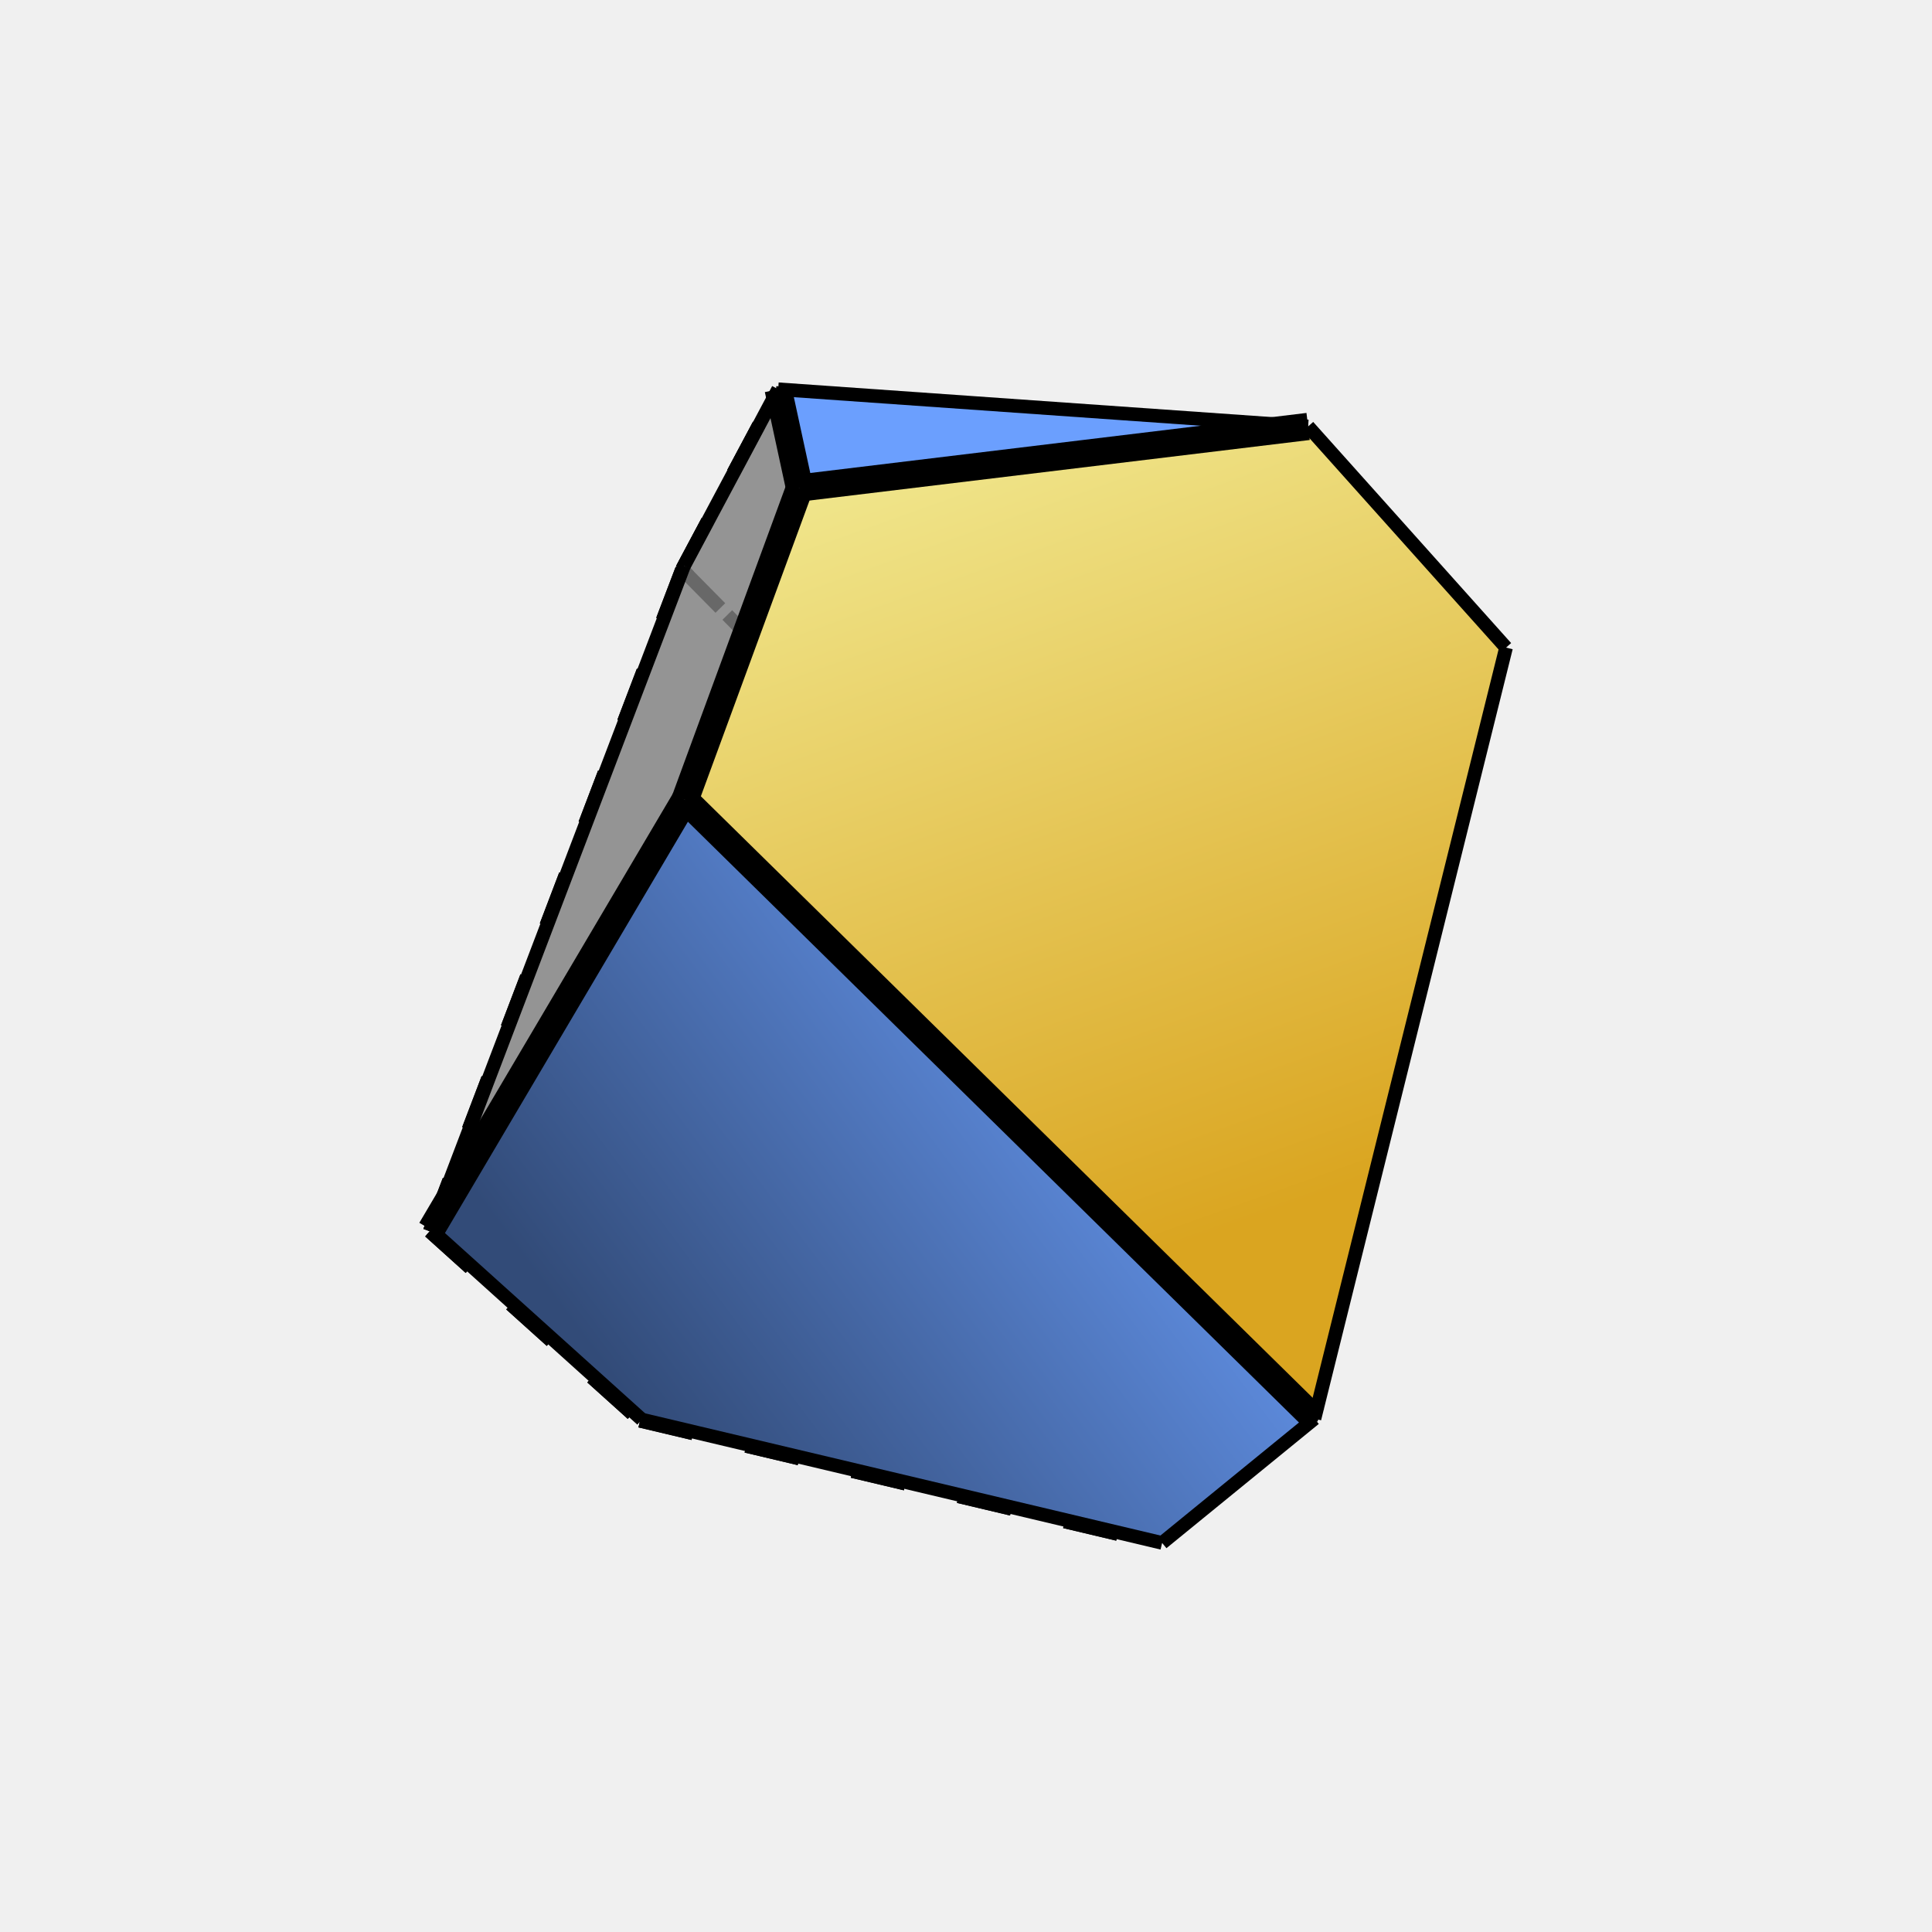
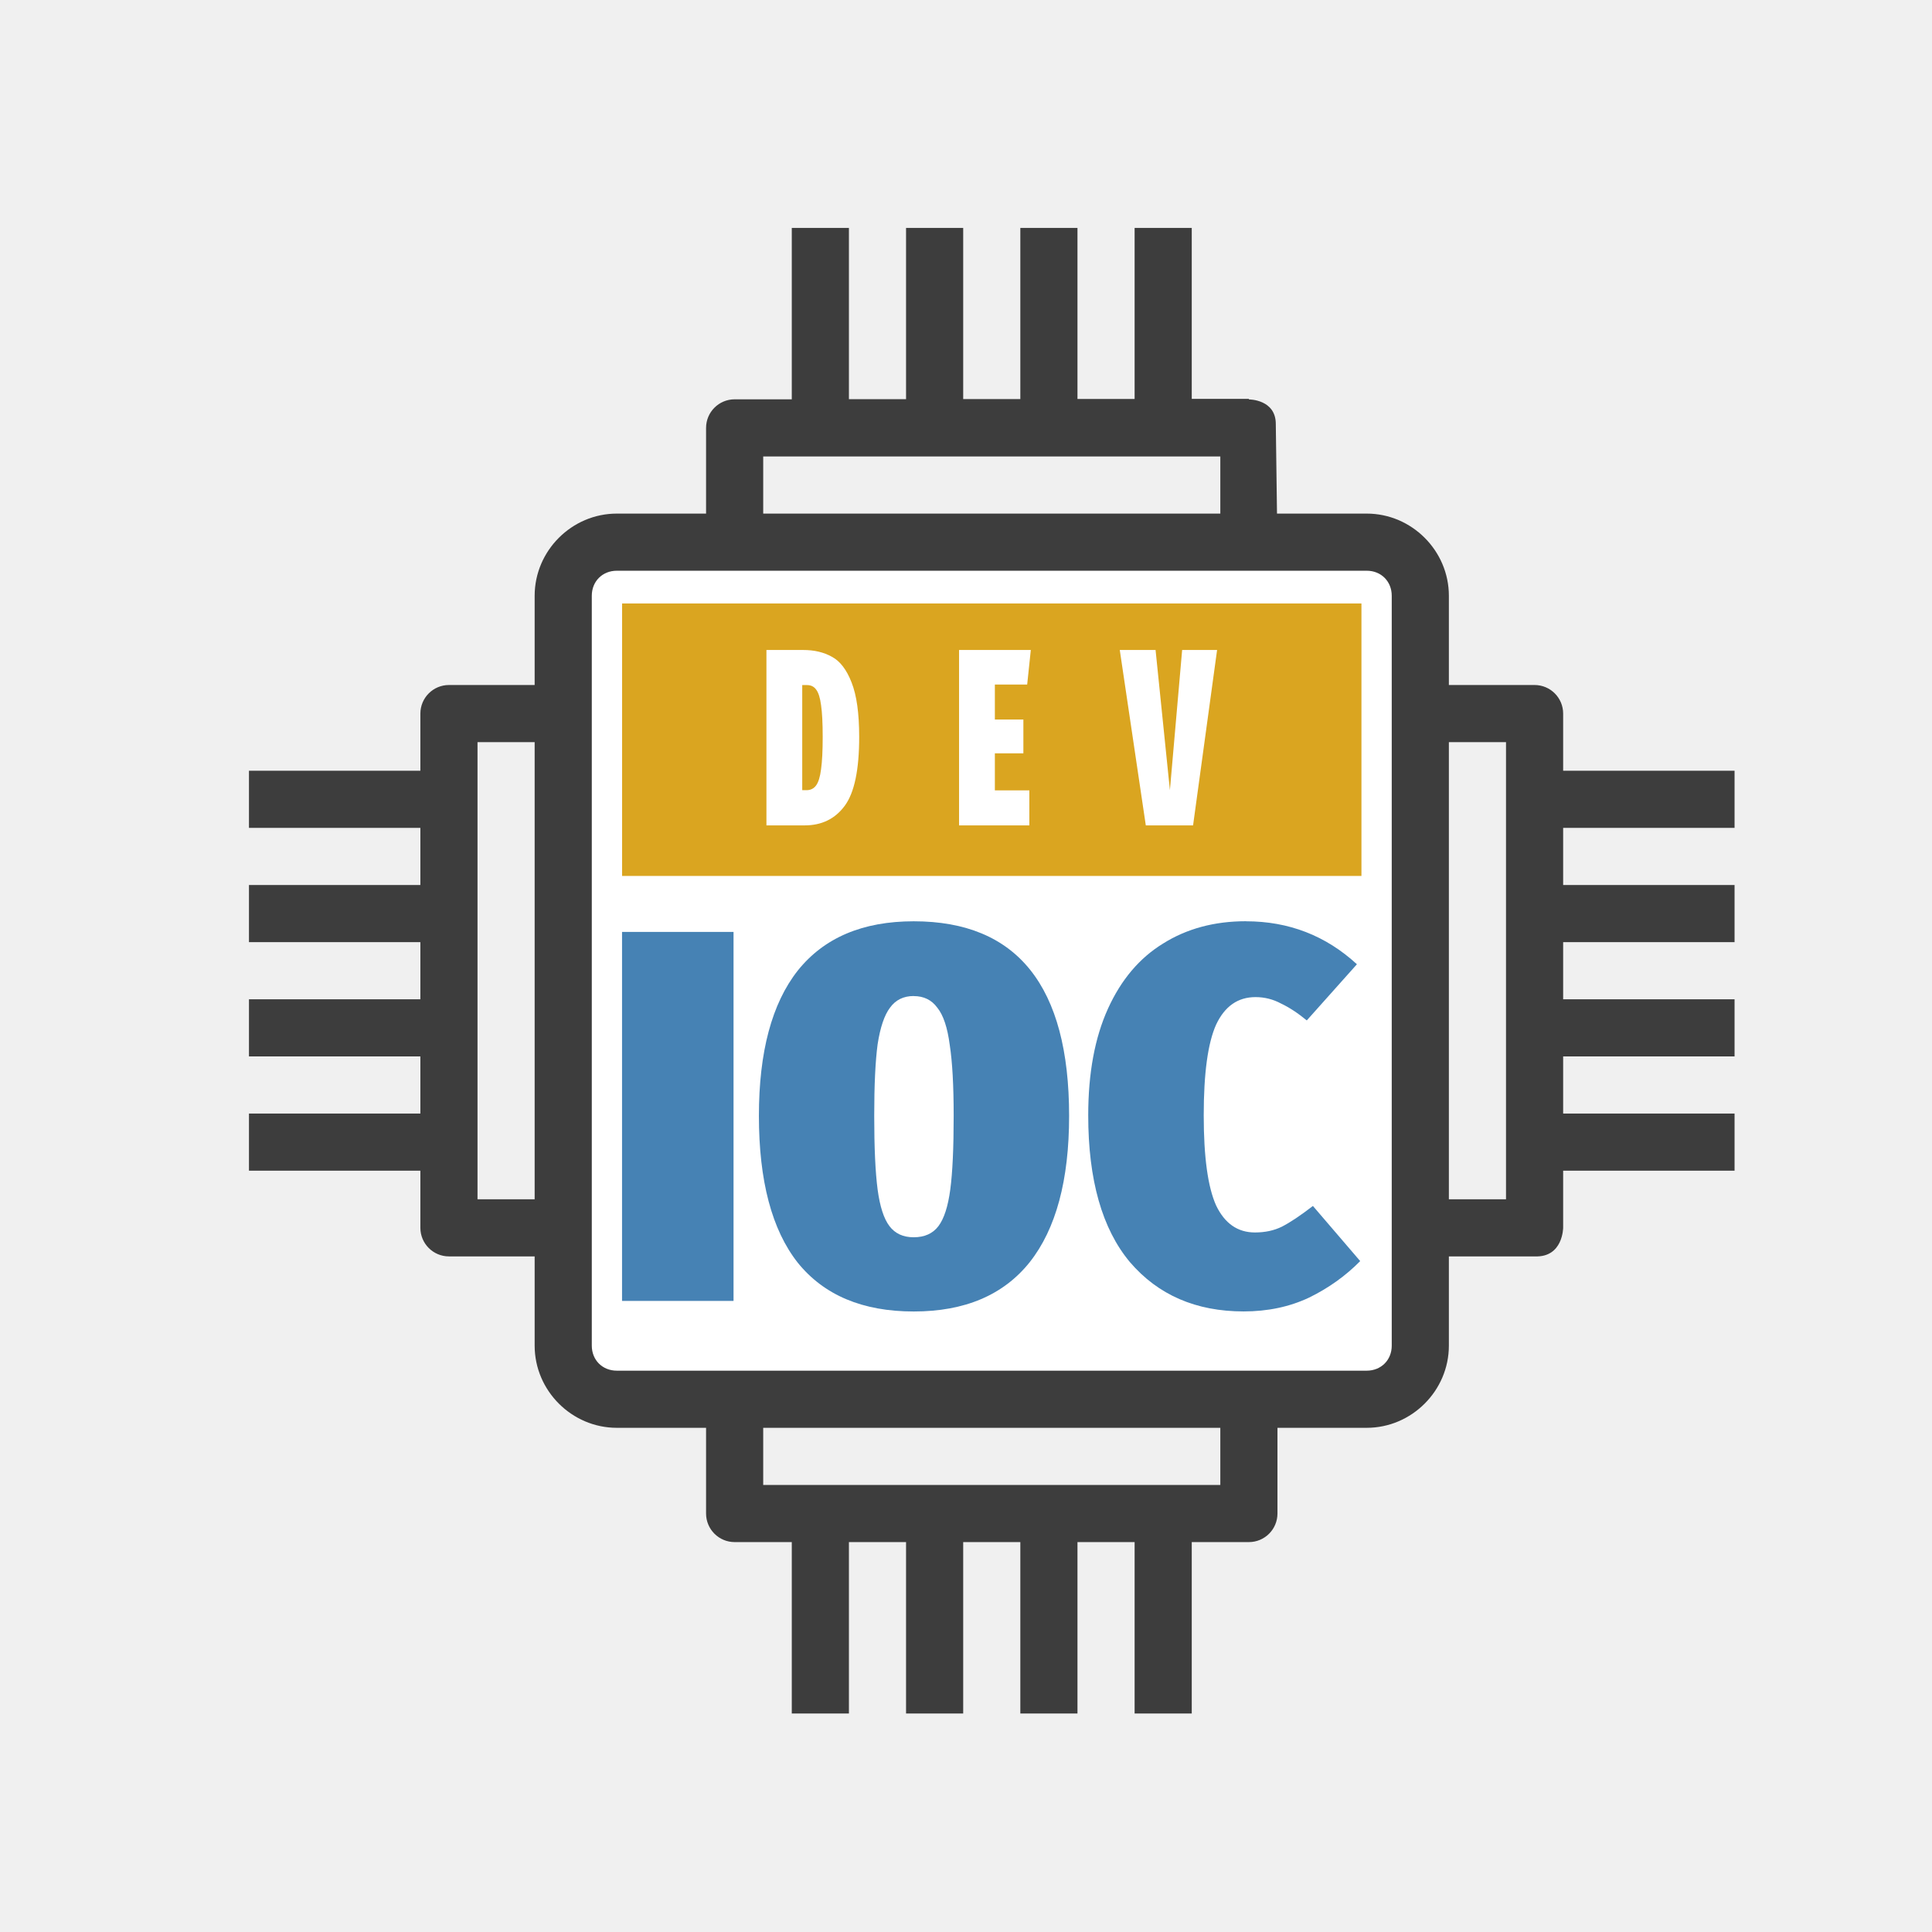
- <svg xmlns="http://www.w3.org/2000/svg" xmlns:xlink="http://www.w3.org/1999/xlink" width="250mm" height="250mm" viewBox="0 0 250 250" version="1.1" id="svg8">
-   <defs id="defs2">
-     <linearGradient id="linearGradient926">
-       <stop id="stop922" offset="0" style="stop-color:#324b78;stop-opacity:1;" />
-       <stop id="stop924" offset="1" style="stop-color:#6495ed;stop-opacity:1" />
-     </linearGradient>
-     <linearGradient id="linearGradient918">
-       <stop id="stop914" offset="0" style="stop-color:#f0e68c;stop-opacity:1" />
-       <stop id="stop916" offset="1" style="stop-color:#daa520;stop-opacity:1" />
-     </linearGradient>
-     <linearGradient gradientUnits="userSpaceOnUse" y2="894.089" x2="4035.867" y1="3407.007" x1="3137.245" id="linearGradient920" xlink:href="#linearGradient918" />
-     <linearGradient gradientUnits="userSpaceOnUse" y2="1656.929" x2="4253.793" y1="451.096" x1="2637.544" id="linearGradient928" xlink:href="#linearGradient926" />
-   </defs>
-   <g id="layer2" style="display:inline;opacity:0.999" />
-   <g id="layer1" style="display:inline;opacity:1">
-     <g id="g3391" transform="matrix(0.04062995,0,0,-0.04057614,-24.12743,202.1498)" style="display:inline;opacity:0.999;stroke:#000000;stroke-width:43.442;stroke-linejoin:round;stroke-miterlimit:10;stroke-dasharray:173.769, 173.769;stroke-dashoffset:0;stroke-opacity:1;paint-order:stroke markers fill">
-       <path style="fill:none;stroke:#000000;stroke-width:43.442;stroke-linecap:butt;stroke-linejoin:round;stroke-miterlimit:10;stroke-dasharray:173.769, 173.769;stroke-dashoffset:0;stroke-opacity:1;paint-order:stroke markers fill" id="path3393" d="m 3133.132,3414.451 -67.938,314.145" />
-       <path style="fill:none;stroke:#000000;stroke-width:43.442;stroke-linecap:butt;stroke-linejoin:round;stroke-miterlimit:10;stroke-dasharray:173.769, 173.769;stroke-dashoffset:0;stroke-opacity:1;paint-order:stroke markers fill" id="path3395" d="M 4748.667,3610.195 3133.132,3414.451" />
-       <path style="fill:none;stroke:#000000;stroke-width:43.442;stroke-linecap:butt;stroke-linejoin:round;stroke-miterlimit:10;stroke-dasharray:173.769, 173.769;stroke-dashoffset:0;stroke-opacity:1;paint-order:stroke markers fill" id="path3397" d="M 3065.194,3728.596 4748.667,3610.195" />
-       <path style="fill:none;stroke:#000000;stroke-width:43.442;stroke-linecap:butt;stroke-linejoin:round;stroke-miterlimit:10;stroke-dasharray:173.769, 173.769;stroke-dashoffset:0;stroke-opacity:1;paint-order:stroke markers fill" id="path3399" d="m 1962.508,1055.005 803.545,2111.777" />
-       <path style="fill:none;stroke:#000000;stroke-width:43.442;stroke-linecap:butt;stroke-linejoin:round;stroke-miterlimit:10;stroke-dasharray:173.769, 173.769;stroke-dashoffset:0;stroke-opacity:1;paint-order:stroke markers fill" id="path3401" d="m 3133.132,3414.451 -67.938,314.145" />
-       <path style="fill:none;stroke:#000000;stroke-width:43.442;stroke-linecap:butt;stroke-linejoin:round;stroke-miterlimit:10;stroke-dasharray:173.769, 173.769;stroke-dashoffset:0;stroke-opacity:1;paint-order:stroke markers fill" id="path3403" d="m 2766.053,3166.782 299.141,561.814" />
-       <path style="fill:none;stroke:#000000;stroke-width:43.442;stroke-linecap:butt;stroke-linejoin:round;stroke-miterlimit:10;stroke-dasharray:173.769, 173.769;stroke-dashoffset:0;stroke-opacity:1;paint-order:stroke markers fill" id="path3405" d="M 1962.508,1055.005 2769.265,2422.56" />
-       <path style="fill:none;stroke:#000000;stroke-width:43.442;stroke-linecap:butt;stroke-linejoin:round;stroke-miterlimit:10;stroke-dasharray:173.769, 173.769;stroke-dashoffset:0;stroke-opacity:1;paint-order:stroke markers fill" id="path3407" d="m 2769.265,2422.56 363.867,991.891" />
-       <path style="fill:none;stroke:#000000;stroke-width:43.442;stroke-linecap:butt;stroke-linejoin:round;stroke-miterlimit:10;stroke-dasharray:173.769, 173.769;stroke-dashoffset:0;stroke-opacity:1;paint-order:stroke markers fill" id="path3409" d="M 4252.496,1659.962 5377.475,2906.75" />
-       <path style="fill:none;stroke:#000000;stroke-width:43.442;stroke-linecap:butt;stroke-linejoin:round;stroke-miterlimit:10;stroke-dasharray:173.769, 173.769;stroke-dashoffset:0;stroke-opacity:1;paint-order:stroke markers fill" id="path3411" d="M 3065.194,3728.596 4748.667,3610.195" />
-       <path style="fill:none;stroke:#000000;stroke-width:43.442;stroke-linecap:butt;stroke-linejoin:round;stroke-miterlimit:10;stroke-dasharray:173.769, 173.769;stroke-dashoffset:0;stroke-opacity:1;paint-order:stroke markers fill" id="path3413" d="m 5377.475,2906.75 -628.808,703.445" />
-       <path style="fill:none;stroke:#000000;stroke-width:43.442;stroke-linecap:butt;stroke-linejoin:round;stroke-miterlimit:10;stroke-dasharray:173.769, 173.769;stroke-dashoffset:0;stroke-opacity:1;paint-order:stroke markers fill" id="path3415" d="M 4252.496,1659.962 2766.053,3166.782" />
-       <path style="fill:none;stroke:#000000;stroke-width:43.442;stroke-linecap:butt;stroke-linejoin:round;stroke-miterlimit:10;stroke-dasharray:173.769, 173.769;stroke-dashoffset:0;stroke-opacity:1;paint-order:stroke markers fill" id="path3417" d="m 2766.053,3166.782 299.141,561.814" />
-       <path style="fill:none;stroke:#000000;stroke-width:43.442;stroke-linecap:butt;stroke-linejoin:round;stroke-miterlimit:10;stroke-dasharray:173.769, 173.769;stroke-dashoffset:0;stroke-opacity:1;paint-order:stroke markers fill" id="path3419" d="M 4768.878,453.988 2769.265,2422.56" />
-       <path style="fill:none;stroke:#000000;stroke-width:43.442;stroke-linecap:butt;stroke-linejoin:round;stroke-miterlimit:10;stroke-dasharray:173.769, 173.769;stroke-dashoffset:0;stroke-opacity:1;paint-order:stroke markers fill" id="path3421" d="M 4748.667,3610.195 3133.132,3414.451" />
-       <path style="fill:none;stroke:#000000;stroke-width:43.442;stroke-linecap:butt;stroke-linejoin:round;stroke-miterlimit:10;stroke-dasharray:173.769, 173.769;stroke-dashoffset:0;stroke-opacity:1;paint-order:stroke markers fill" id="path3423" d="m 2769.265,2422.56 363.867,991.891" />
-       <path style="fill:none;stroke:#000000;stroke-width:43.442;stroke-linecap:butt;stroke-linejoin:round;stroke-miterlimit:10;stroke-dasharray:173.769, 173.769;stroke-dashoffset:0;stroke-opacity:1;paint-order:stroke markers fill" id="path3425" d="M 4768.878,453.988 5377.475,2906.75" />
-       <path style="fill:none;stroke:#000000;stroke-width:43.442;stroke-linecap:butt;stroke-linejoin:round;stroke-miterlimit:10;stroke-dasharray:173.769, 173.769;stroke-dashoffset:0;stroke-opacity:1;paint-order:stroke markers fill" id="path3427" d="m 5377.475,2906.75 -628.808,703.445" />
-       <path style="fill:none;stroke:#000000;stroke-width:43.442;stroke-linecap:butt;stroke-linejoin:round;stroke-miterlimit:10;stroke-dasharray:173.769, 173.769;stroke-dashoffset:0;stroke-opacity:1;paint-order:stroke markers fill" id="path3429" d="M 4034.02,895.198 2632.172,451.089" />
-       <path style="fill:none;stroke:#000000;stroke-width:43.442;stroke-linecap:butt;stroke-linejoin:round;stroke-miterlimit:10;stroke-dasharray:173.769, 173.769;stroke-dashoffset:0;stroke-opacity:1;paint-order:stroke markers fill" id="path3431" d="M 4284.904,58.694 4034.02,895.198" />
-       <path style="fill:none;stroke:#000000;stroke-width:43.442;stroke-linecap:butt;stroke-linejoin:round;stroke-miterlimit:10;stroke-dasharray:173.769, 173.769;stroke-dashoffset:0;stroke-opacity:1;paint-order:stroke markers fill" id="path3433" d="M 2632.172,451.089 4284.904,58.694" />
-       <path style="fill:none;stroke:#000000;stroke-width:43.442;stroke-linecap:butt;stroke-linejoin:round;stroke-miterlimit:10;stroke-dasharray:173.769, 173.769;stroke-dashoffset:0;stroke-opacity:1;paint-order:stroke markers fill" id="path3435" d="M 2766.053,3166.782 1962.508,1055.005" />
-       <path style="fill:none;stroke:#000000;stroke-width:43.442;stroke-linecap:butt;stroke-linejoin:round;stroke-miterlimit:10;stroke-dasharray:173.769, 173.769;stroke-dashoffset:0;stroke-opacity:1;paint-order:stroke markers fill" id="path3437" d="M 4034.02,895.198 2632.172,451.089" />
-       <path style="fill:none;stroke:#000000;stroke-width:43.442;stroke-linecap:butt;stroke-linejoin:round;stroke-miterlimit:10;stroke-dasharray:173.769, 173.769;stroke-dashoffset:0;stroke-opacity:1;paint-order:stroke markers fill" id="path3439" d="M 1962.508,1055.005 2632.172,451.089" />
-       <path style="fill:none;stroke:#000000;stroke-width:43.442;stroke-linecap:butt;stroke-linejoin:round;stroke-miterlimit:10;stroke-dasharray:173.769, 173.769;stroke-dashoffset:0;stroke-opacity:1;paint-order:stroke markers fill" id="path3441" d="M 2766.053,3166.782 4252.496,1659.962" />
-       <path style="fill:none;stroke:#000000;stroke-width:43.442;stroke-linecap:butt;stroke-linejoin:round;stroke-miterlimit:10;stroke-dasharray:173.769, 173.769;stroke-dashoffset:0;stroke-opacity:1;paint-order:stroke markers fill" id="path3443" d="M 4252.496,1659.962 4034.02,895.198" />
-       <path style="fill:none;stroke:#000000;stroke-width:43.442;stroke-linecap:butt;stroke-linejoin:round;stroke-miterlimit:10;stroke-dasharray:173.769, 173.769;stroke-dashoffset:0;stroke-opacity:1;paint-order:stroke markers fill" id="path3445" d="M 2769.265,2422.56 4768.878,453.988" />
-       <path style="fill:none;stroke:#000000;stroke-width:43.442;stroke-linecap:butt;stroke-linejoin:round;stroke-miterlimit:10;stroke-dasharray:173.769, 173.769;stroke-dashoffset:0;stroke-opacity:1;paint-order:stroke markers fill" id="path3447" d="M 2632.172,451.089 4284.904,58.694" />
-       <path style="fill:none;stroke:#000000;stroke-width:43.442;stroke-linecap:butt;stroke-linejoin:round;stroke-miterlimit:10;stroke-dasharray:173.769, 173.769;stroke-dashoffset:0;stroke-opacity:1;paint-order:stroke markers fill" id="path3449" d="M 4768.878,453.988 4284.904,58.694" />
-       <path style="fill:none;stroke:#000000;stroke-width:43.442;stroke-linecap:butt;stroke-linejoin:round;stroke-miterlimit:10;stroke-dasharray:173.769, 173.769;stroke-dashoffset:0;stroke-opacity:1;paint-order:stroke markers fill" id="path3451" d="M 2769.265,2422.56 1962.508,1055.005" />
-       <path style="fill:none;stroke:#000000;stroke-width:43.442;stroke-linecap:butt;stroke-linejoin:round;stroke-miterlimit:10;stroke-dasharray:173.769, 173.769;stroke-dashoffset:0;stroke-opacity:1;paint-order:stroke markers fill" id="path3453" d="M 1962.508,1055.005 2632.172,451.089" />
-       <path style="fill:none;stroke:#000000;stroke-width:43.442;stroke-linecap:butt;stroke-linejoin:round;stroke-miterlimit:10;stroke-dasharray:173.769, 173.769;stroke-dashoffset:0;stroke-opacity:1;paint-order:stroke markers fill" id="path3455" d="M 5377.475,2906.75 4252.496,1659.962" />
-       <path style="fill:none;stroke:#000000;stroke-width:43.442;stroke-linecap:butt;stroke-linejoin:round;stroke-miterlimit:10;stroke-dasharray:173.769, 173.769;stroke-dashoffset:0;stroke-opacity:1;paint-order:stroke markers fill" id="path3457" d="M 4284.904,58.694 4034.02,895.198" />
-       <path style="fill:none;stroke:#000000;stroke-width:43.442;stroke-linecap:butt;stroke-linejoin:round;stroke-miterlimit:10;stroke-dasharray:173.769, 173.769;stroke-dashoffset:0;stroke-opacity:1;paint-order:stroke markers fill" id="path3459" d="M 4252.496,1659.962 4034.02,895.198" />
-       <path style="fill:none;stroke:#000000;stroke-width:43.442;stroke-linecap:butt;stroke-linejoin:round;stroke-miterlimit:10;stroke-dasharray:173.769, 173.769;stroke-dashoffset:0;stroke-opacity:1;paint-order:stroke markers fill" id="path3461" d="M 5377.475,2906.75 4768.878,453.988" />
-       <path style="fill:none;stroke:#000000;stroke-width:43.442;stroke-linecap:butt;stroke-linejoin:round;stroke-miterlimit:10;stroke-dasharray:173.769, 173.769;stroke-dashoffset:0;stroke-opacity:1;paint-order:stroke markers fill" id="path3463" d="M 4768.878,453.988 4284.904,58.694" />
+ <svg xmlns="http://www.w3.org/2000/svg" id="svg14" version="1.1" viewBox="0 0 600 600" height="120" width="120">
+   <defs id="defs18" />
+   <g id="g1099">
+     <g transform="matrix(17.74495,0,0,17.74495,24.08225,-18088.73)" id="g12" style="stroke-width:0.056">
+       <path fill="#ffffff" d="m 9.438,1028.862 h 13.125 c 0.519,0 0.938,0.418 0.938,0.938 v 13.125 c 0,0.519 -0.418,0.938 -0.938,0.938 H 9.438 c -0.519,0 -0.938,-0.418 -0.938,-0.938 v -13.125 c 0,-0.519 0.418,-0.938 0.938,-0.938 z" id="path2" style="stroke-width:0.003" />
+       <path id="path6" style="line-height:normal;text-indent:0;text-align:start;text-decoration:none;text-decoration-line:none;text-decoration-style:solid;text-decoration-color:#000000;text-transform:none;isolation:auto;mix-blend-mode:normal;fill:#3d3d3d;fill-opacity:1;stroke-width:0.056" d="m 12.5,3 v 3 h -1 C 11.224,6 11,6.224 11,6.5 V 8 H 9.438 C 8.65,8 8,8.65 8,9.438 V 11 H 6.5 C 6.224,11 6,11.224 6,11.5 v 1 H 3 v 1 h 3 v 1 H 3 v 1 h 3 v 1 H 3 v 1 h 3 v 1 H 3 v 1 h 3 v 1 c 2.76e-5,0.276 0.224,0.5 0.5,0.5 H 8 v 1.562 C 8,23.35 8.65,24 9.438,24 H 11 v 1.5 c 2.8e-5,0.276 0.224,0.5 0.5,0.5 h 1 v 3 h 1 v -3 h 1 v 3 h 1 v -3 h 1 v 3 h 1 v -3 h 1 v 3 h 1 v -3 h 1 c 0.276,0 0.5,-0.224 0.5,-0.5 V 24 h 1.562 C 23.35,24 24,23.35 24,22.562 V 21 h 1.508 C 26,21.018 26,20.496 26,20.496 V 19.5 h 3 v -1 h -3 v -1 h 3 v -1 h -3 v -1 h 3 v -1 h -3 v -1 h 3 v -1 h -3 v -1 C 26,11.224 25.776,11 25.5,11 H 24 V 9.438 C 24,8.65 23.35,8 22.562,8 H 20.992 L 20.971,6.438 C 20.975,5.998 20.5,6.002 20.5,6.002 v -0.01 h -1 V 3 h -1 v 2.994 h -1 V 3 h -1 v 2.996 h -1 V 3 h -1 v 2.998 h -1 V 3 Z M 12,7 h 8 V 8 H 12 Z M 9.438,9 h 13.125 C 22.814,9 23,9.186 23,9.438 v 13.125 C 23,22.814 22.814,23 22.562,23 H 9.438 C 9.186,23 9,22.814 9,22.562 V 9.438 C 9,9.186 9.186,9 9.438,9 Z M 7,12 h 1 v 8 H 7 Z m 17,0 h 1 v 8 H 24 Z M 12,24 h 8 v 1 h -8 z" transform="translate(0,1020.362)" />
    </g>
-     <g id="g3160" transform="matrix(0.04073238,0,0,-0.04067843,-24.15565,202.0413)" style="stroke-width:43.333;stroke-linejoin:round;stroke-miterlimit:10;stroke-dasharray:none;paint-order:stroke markers fill">
-       <path style="fill:url(#linearGradient928);fill-opacity:1;fill-rule:nonzero;stroke:none;stroke-width:43.333;stroke-linejoin:round;stroke-miterlimit:10;stroke-dasharray:none;paint-order:stroke markers fill" id="path3162" d="M 1962.508,1055.005 2769.265,2422.56 4768.878,453.988 4284.904,58.694 2632.172,451.089 Z" />
-       <path style="fill:url(#linearGradient920);fill-opacity:1;fill-rule:nonzero;stroke:none;stroke-width:43.333;stroke-linejoin:round;stroke-miterlimit:10;stroke-dasharray:none;paint-order:stroke markers fill" id="path3164" d="M 3133.132,3414.451 4748.667,3610.195 5377.475,2906.75 4768.878,453.988 2769.265,2422.56 Z" />
-       <path style="fill:#808080;fill-opacity:0.814;fill-rule:nonzero;stroke:none;stroke-width:43.333;stroke-linejoin:round;stroke-miterlimit:10;stroke-dasharray:none;paint-order:stroke markers fill" id="path3166" d="m 3065.194,3728.596 67.938,-314.145 -363.867,-991.891 -806.757,-1367.555 803.545,2111.777 z" />
-       <path style="fill:#6b9ffe;fill-opacity:1;fill-rule:nonzero;stroke:none;stroke-width:43.333;stroke-linejoin:round;stroke-miterlimit:10;stroke-dasharray:none;paint-order:stroke markers fill" id="path3168" d="m 3133.132,3414.451 -67.938,314.145 1683.473,-118.401 z" />
-       <path style="fill:none;stroke:#000000;stroke-width:86.666;stroke-linecap:butt;stroke-linejoin:round;stroke-miterlimit:10;stroke-dasharray:none;stroke-opacity:1;paint-order:stroke markers fill" id="path3170" d="m 3133.132,3414.451 -67.938,314.145" />
-       <path style="fill:none;stroke:#000000;stroke-width:86.666;stroke-linecap:butt;stroke-linejoin:round;stroke-miterlimit:10;stroke-dasharray:none;stroke-opacity:1;paint-order:stroke markers fill" id="path3172" d="M 4748.667,3610.195 3133.132,3414.451" />
-       <path style="fill:none;stroke:#000000;stroke-width:43.333;stroke-linecap:butt;stroke-linejoin:round;stroke-miterlimit:10;stroke-dasharray:none;stroke-opacity:1;paint-order:stroke markers fill" id="path3174" d="M 3065.194,3728.596 4748.667,3610.195" />
-       <path style="fill:none;stroke:#000000;stroke-width:43.333;stroke-linecap:butt;stroke-linejoin:round;stroke-miterlimit:10;stroke-dasharray:none;stroke-opacity:1;paint-order:stroke markers fill" id="path3176" d="m 1962.508,1055.005 803.545,2111.777" />
-       <path style="fill:none;stroke:#000000;stroke-width:43.333;stroke-linecap:butt;stroke-linejoin:round;stroke-miterlimit:10;stroke-dasharray:none;stroke-opacity:1;paint-order:stroke markers fill" id="path3178" d="m 2766.053,3166.782 299.141,561.814" />
-       <path style="fill:none;stroke:#000000;stroke-width:86.666;stroke-linecap:butt;stroke-linejoin:round;stroke-miterlimit:10;stroke-dasharray:none;stroke-opacity:1;paint-order:stroke markers fill" id="path3180" d="M 1962.508,1055.005 2769.265,2422.56" />
-       <path style="fill:none;stroke:#000000;stroke-width:86.666;stroke-linecap:butt;stroke-linejoin:round;stroke-miterlimit:10;stroke-dasharray:none;stroke-opacity:1;paint-order:stroke markers fill" id="path3182" d="m 2769.265,2422.56 363.867,991.891" />
-       <path style="fill:none;stroke:#000000;stroke-width:43.333;stroke-linecap:butt;stroke-linejoin:round;stroke-miterlimit:10;stroke-dasharray:none;stroke-opacity:1;paint-order:stroke markers fill" id="path3184" d="m 5377.475,2906.75 -628.808,703.445" />
-       <path style="fill:none;stroke:#000000;stroke-width:86.666;stroke-linecap:butt;stroke-linejoin:round;stroke-miterlimit:10;stroke-dasharray:none;stroke-opacity:1;paint-order:stroke markers fill" id="path3186" d="M 4768.878,453.988 2769.265,2422.56" />
-       <path style="fill:none;stroke:#000000;stroke-width:43.333;stroke-linecap:butt;stroke-linejoin:round;stroke-miterlimit:10;stroke-dasharray:none;stroke-opacity:1;paint-order:stroke markers fill" id="path3188" d="M 4768.878,453.988 5377.475,2906.75" />
-       <path style="fill:none;stroke:#000000;stroke-width:43.333;stroke-linecap:butt;stroke-linejoin:round;stroke-miterlimit:10;stroke-dasharray:none;stroke-opacity:1;paint-order:stroke markers fill" id="path3190" d="M 2632.172,451.089 4284.904,58.694" />
-       <path style="fill:none;stroke:#000000;stroke-width:43.333;stroke-linecap:butt;stroke-linejoin:round;stroke-miterlimit:10;stroke-dasharray:none;stroke-opacity:1;paint-order:stroke markers fill" id="path3192" d="M 1962.508,1055.005 2632.172,451.089" />
-       <path style="fill:none;stroke:#000000;stroke-width:43.333;stroke-linecap:butt;stroke-linejoin:round;stroke-miterlimit:10;stroke-dasharray:none;stroke-opacity:1;paint-order:stroke markers fill" id="path3194" d="M 4768.878,453.988 4284.904,58.694" />
+     <g aria-label="IOC" id="text847" style="font-style:normal;font-variant:normal;font-weight:900;font-stretch:ultra-condensed;font-size:9.278px;line-height:1.25;font-family:'Fira Sans Extra Condensed';-inkscape-font-specification:'Fira Sans Extra Condensed, Heavy Ultra-Condensed';font-variant-ligatures:normal;font-variant-caps:normal;font-variant-numeric:normal;font-variant-east-asian:normal;letter-spacing:0px;word-spacing:0px;fill:#4682b4;fill-opacity:1;stroke:none;stroke-width:0.015;stroke-miterlimit:7;stroke-dasharray:none;stroke-opacity:1" transform="matrix(18.84881,0,0,17.74495,2.261417,19.46042)">
+       <path d="m 11.966,15.213 v 6.458 h -1.837 v -6.458 z" style="font-style:normal;font-variant:normal;font-weight:900;font-stretch:ultra-condensed;font-size:9.278px;font-family:'Fira Sans Extra Condensed';-inkscape-font-specification:'Fira Sans Extra Condensed, Heavy Ultra-Condensed';font-variant-ligatures:normal;font-variant-caps:normal;font-variant-numeric:normal;font-variant-east-asian:normal;fill:#4682b4;fill-opacity:1;stroke:none;stroke-width:0.015;stroke-miterlimit:7;stroke-dasharray:none;stroke-opacity:1" id="path872" />
+       <path d="m 14.934,15.027 q 2.561,0 2.561,3.405 0,1.689 -0.649,2.561 -0.649,0.863 -1.911,0.863 -1.262,0 -1.911,-0.854 -0.64,-0.863 -0.64,-2.57 0,-1.679 0.64,-2.542 0.649,-0.863 1.911,-0.863 z m 0,1.308 q -0.251,0 -0.39,0.204 -0.139,0.195 -0.204,0.64 -0.056,0.445 -0.056,1.253 0,0.835 0.056,1.29 0.056,0.445 0.195,0.64 0.139,0.195 0.399,0.195 0.269,0 0.408,-0.195 0.139,-0.195 0.195,-0.64 0.056,-0.445 0.056,-1.29 0,-0.798 -0.065,-1.243 -0.056,-0.455 -0.204,-0.649 -0.139,-0.204 -0.39,-0.204 z" style="font-style:normal;font-variant:normal;font-weight:900;font-stretch:ultra-condensed;font-size:9.278px;font-family:'Fira Sans Extra Condensed';-inkscape-font-specification:'Fira Sans Extra Condensed, Heavy Ultra-Condensed';font-variant-ligatures:normal;font-variant-caps:normal;font-variant-numeric:normal;font-variant-east-asian:normal;fill:#4682b4;fill-opacity:1;stroke:none;stroke-width:0.015;stroke-miterlimit:7;stroke-dasharray:none;stroke-opacity:1" id="path874" />
+       <path d="m 20.409,15.027 q 1.058,0 1.828,0.752 l -0.826,0.983 q -0.223,-0.195 -0.427,-0.297 -0.195,-0.111 -0.418,-0.111 -0.436,0 -0.649,0.482 -0.204,0.482 -0.204,1.587 0,1.095 0.204,1.577 0.213,0.473 0.64,0.473 0.251,0 0.445,-0.102 0.204,-0.111 0.51,-0.362 l 0.779,0.965 q -0.362,0.39 -0.844,0.64 -0.482,0.241 -1.076,0.241 -1.178,0 -1.874,-0.863 -0.687,-0.872 -0.687,-2.57 0,-1.104 0.325,-1.865 0.325,-0.761 0.909,-1.141 0.585,-0.39 1.364,-0.39 z" style="font-style:normal;font-variant:normal;font-weight:900;font-stretch:ultra-condensed;font-size:9.278px;font-family:'Fira Sans Extra Condensed';-inkscape-font-specification:'Fira Sans Extra Condensed, Heavy Ultra-Condensed';font-variant-ligatures:normal;font-variant-caps:normal;font-variant-numeric:normal;font-variant-east-asian:normal;fill:#4682b4;fill-opacity:1;stroke:none;stroke-width:0.015;stroke-miterlimit:7;stroke-dasharray:none;stroke-opacity:1" id="path876" />
    </g>
+     <path id="rect857" style="opacity:1;fill:#daa520;fill-rule:evenodd;stroke:none;stroke-width:0.267;stroke-linecap:round;stroke-linejoin:round;stroke-miterlimit:7;stroke-dasharray:none;stroke-opacity:1;paint-order:stroke markers fill" d="m 193.194,187.402 v 84.626 H 422.809 V 187.402 Z m 44.831,14.457 h 11.406 c 3.444,0 6.419,0.704 8.928,2.113 2.546,1.357 4.577,4.017 6.112,7.983 1.573,3.966 2.358,9.599 2.358,16.905 0,10.176 -1.481,17.296 -4.476,21.366 -2.995,4.071 -7.149,6.105 -12.465,6.105 h -11.863 z m 59.822,0 h 22.283 l -1.131,10.733 h -10.035 v 10.868 h 8.855 v 10.499 h -8.855 v 11.505 h 10.708 v 10.868 h -21.826 z m 49.908,0 h 11.117 l 4.452,43.537 3.802,-43.537 h 10.853 l -7.46,54.472 h -14.679 z m -98.613,10.901 v 32.636 h 1.348 c 1.273,0 2.273,-0.518 2.984,-1.51 0.711,-0.992 1.217,-2.649 1.516,-4.998 0.337,-2.4 0.505,-5.75 0.505,-10.029 0,-4.279 -0.169,-7.565 -0.505,-9.861 -0.299,-2.296 -0.805,-3.891 -1.516,-4.83 -0.674,-0.939 -1.617,-1.409 -2.815,-1.409 z" />
  </g>
</svg>
